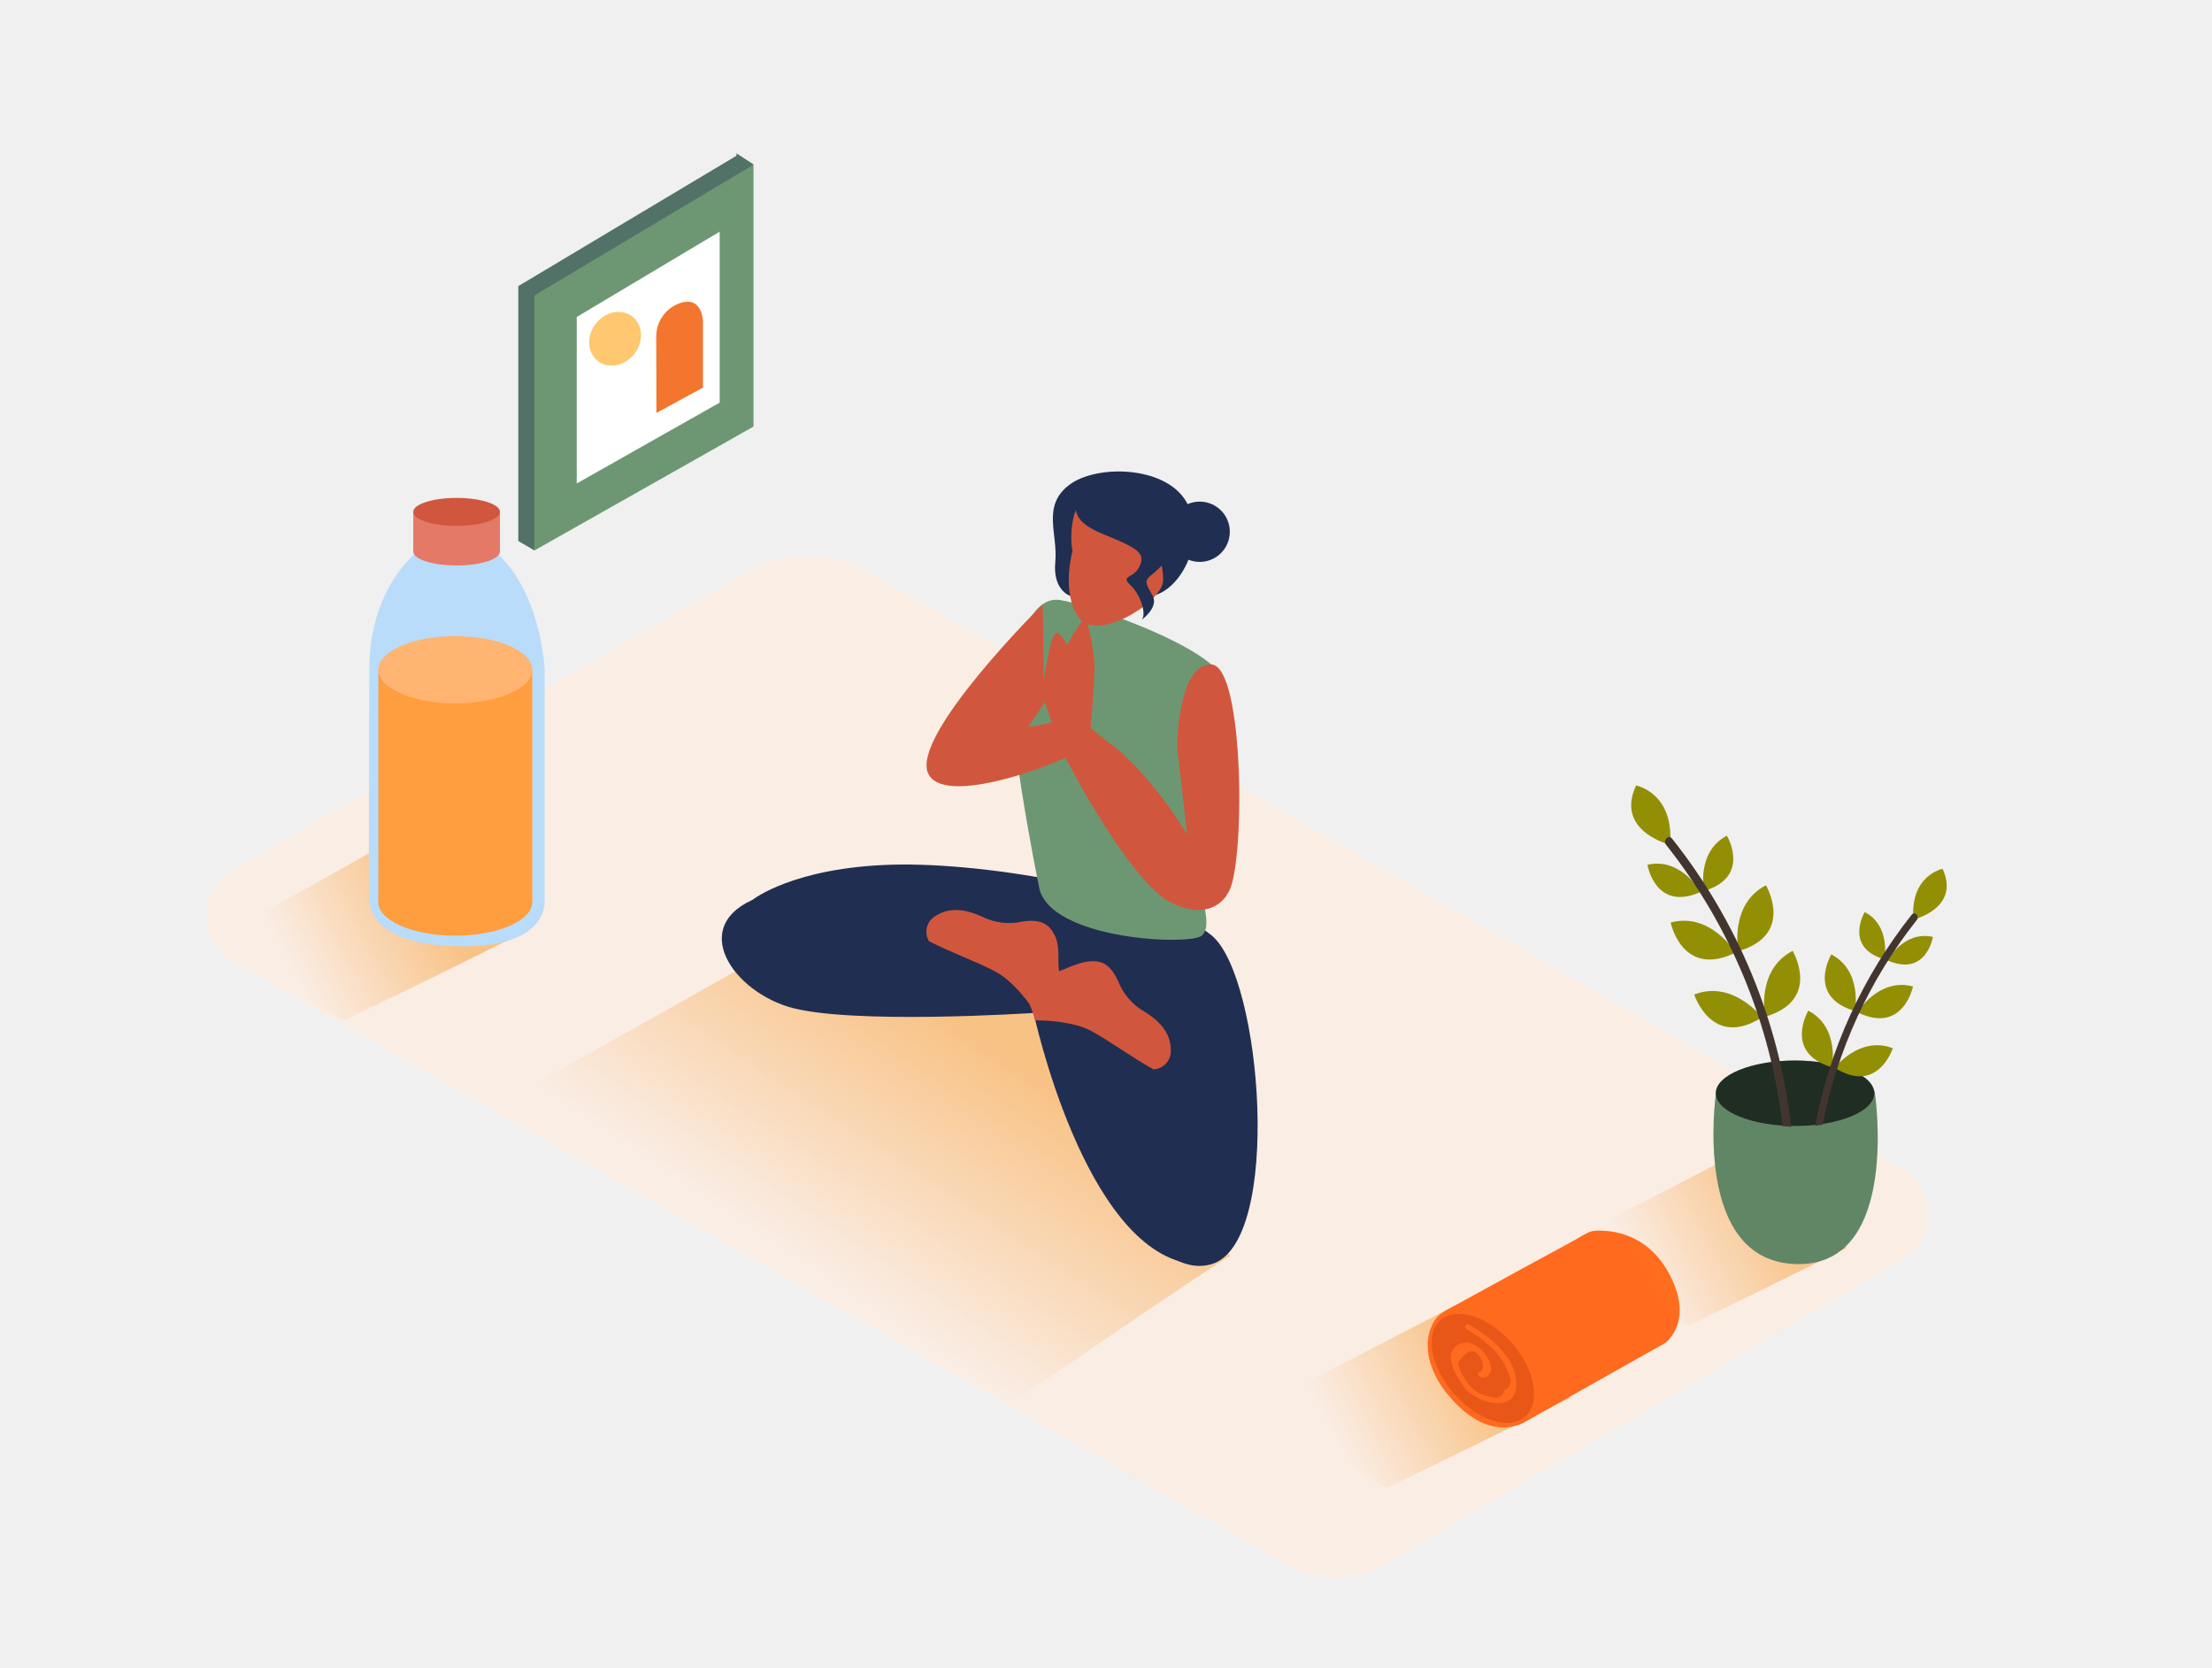
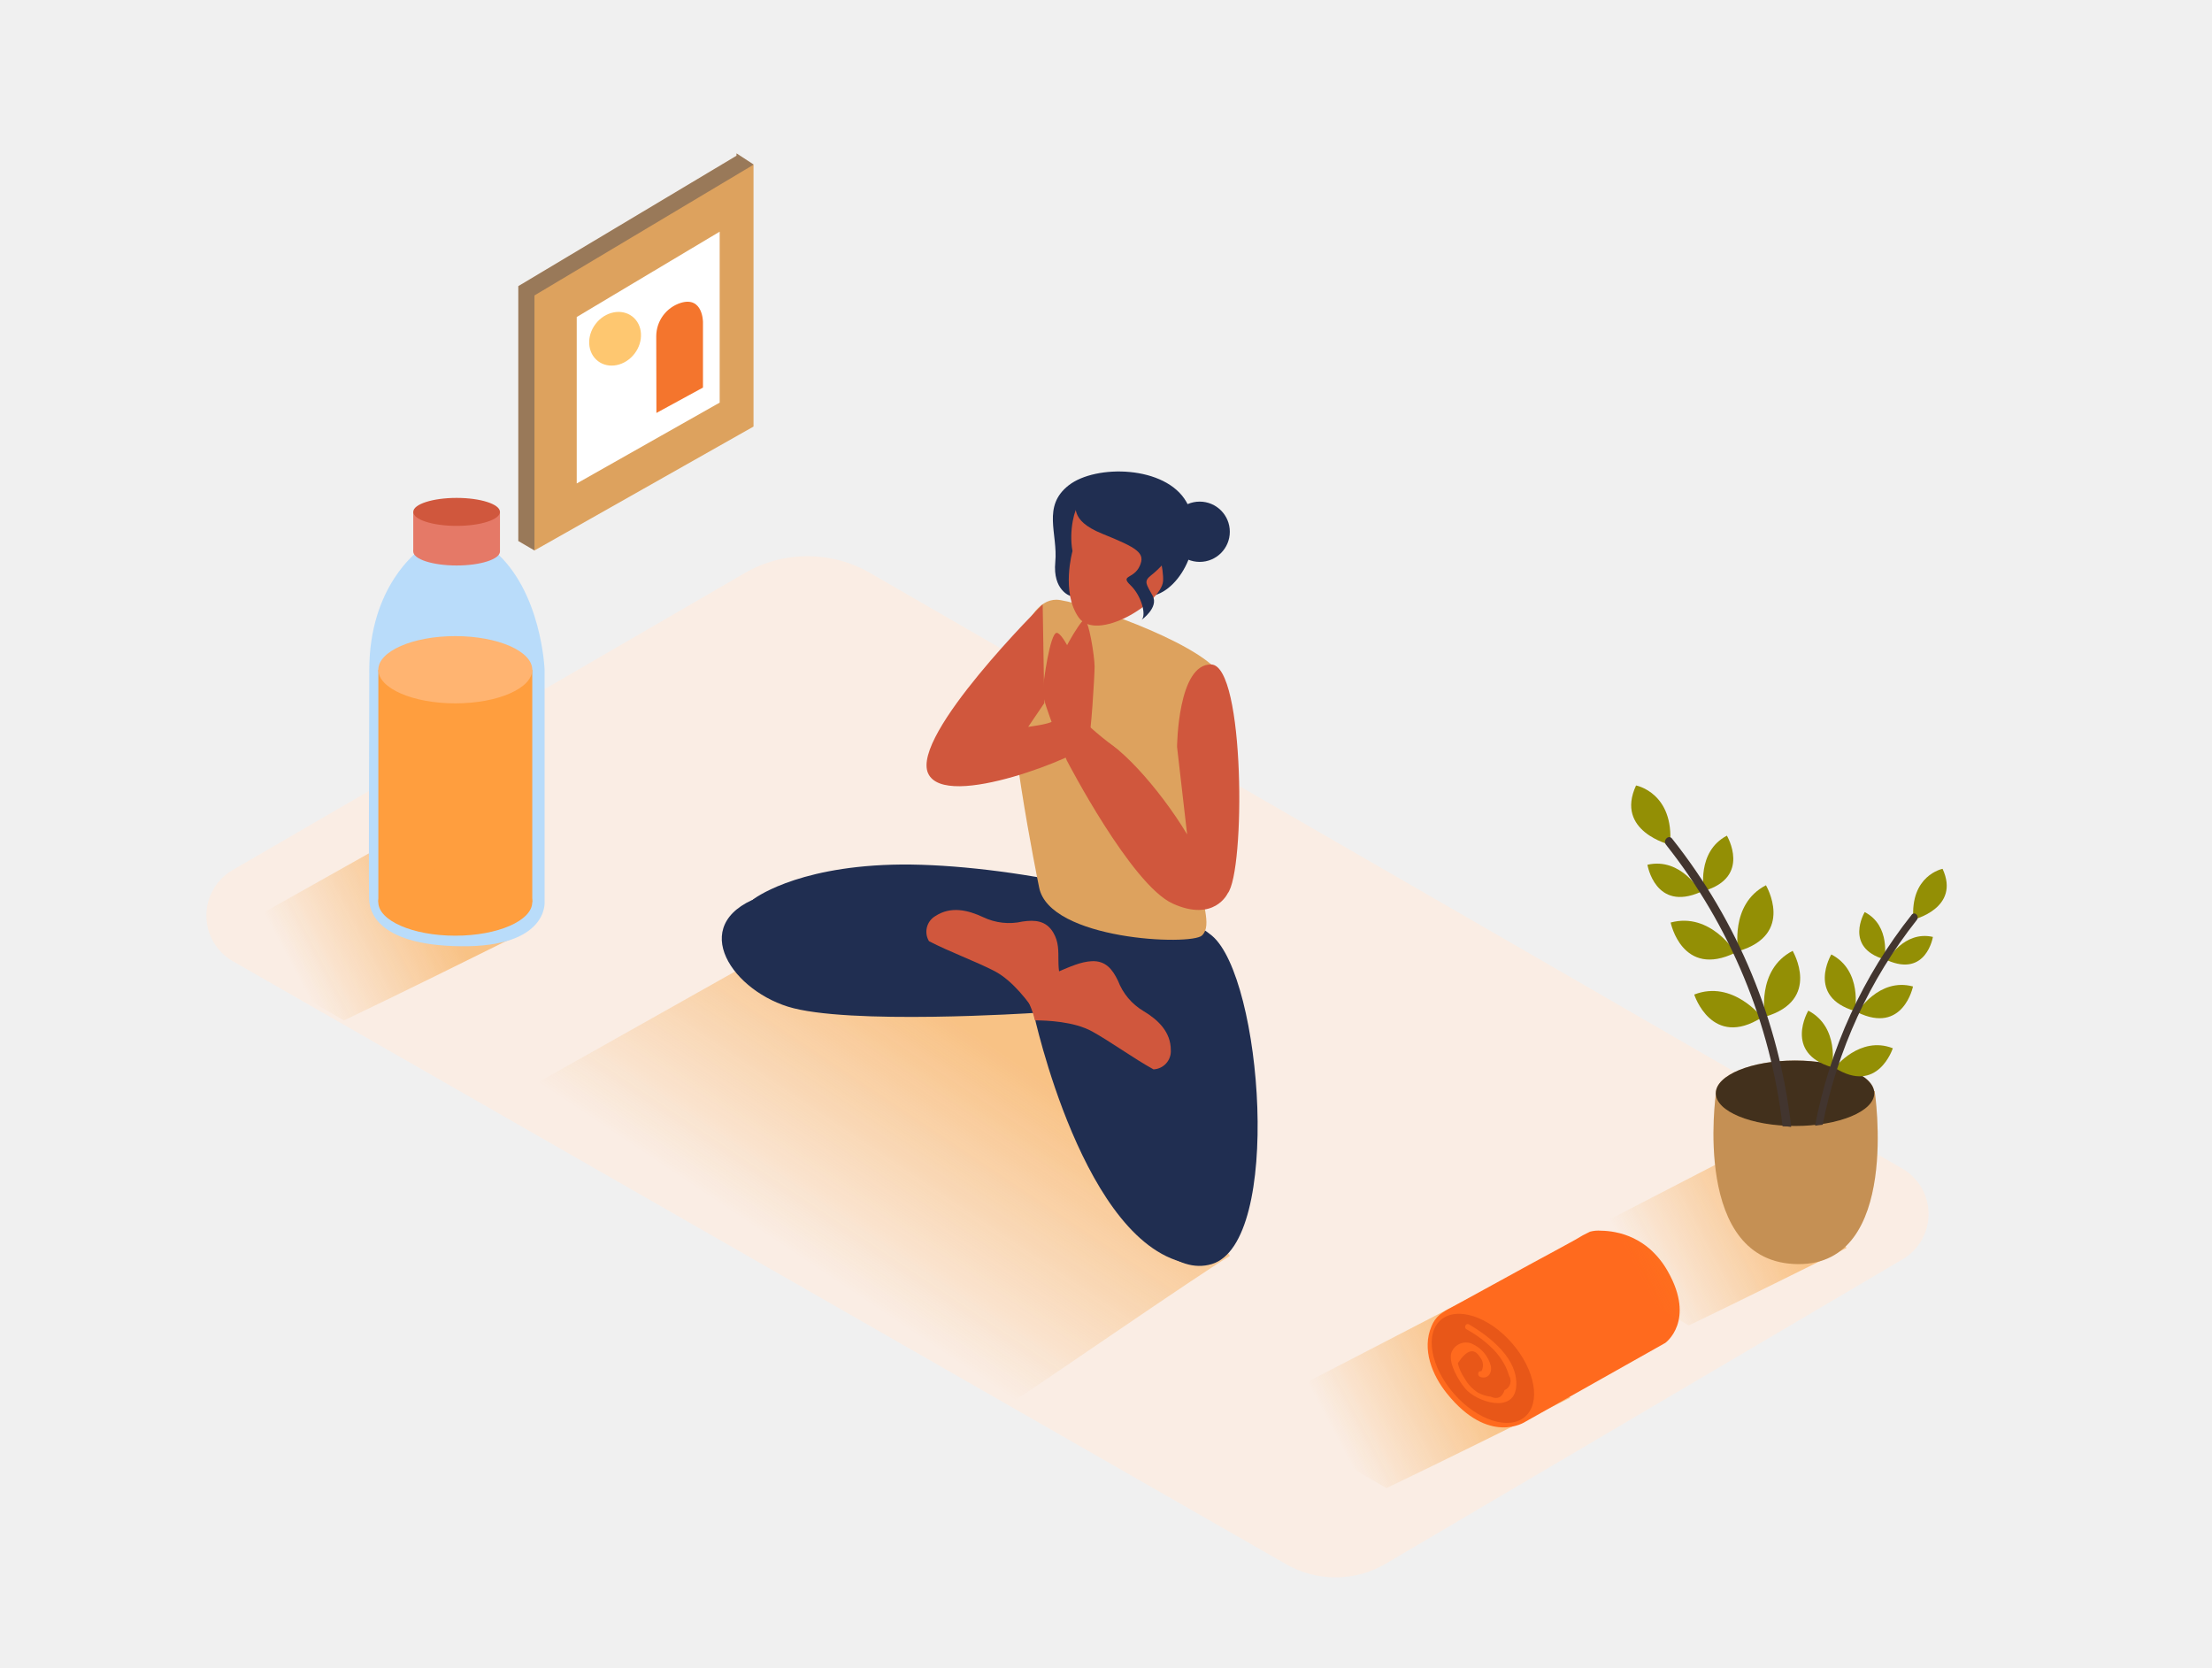
<svg xmlns="http://www.w3.org/2000/svg" xmlns:xlink="http://www.w3.org/1999/xlink" id="Layer_1" data-name="Layer 1" viewBox="0 0 400 300" width="406" height="306" class="illustration styles_illustrationTablet__1DWOa">
  <defs>
    <linearGradient id="linear-gradient" x1="145.79" y1="228.13" x2="174.84" y2="184.57" gradientUnits="userSpaceOnUse">
      <stop offset="0.01" stop-color="#f7931e" stop-opacity="0" />
      <stop offset="0.99" stop-color="#f7931e" />
    </linearGradient>
    <linearGradient id="linear-gradient-2" x1="53.06" y1="175.15" x2="79.2" y2="161.35" xlink:href="#linear-gradient" />
    <linearGradient id="linear-gradient-3" x1="241.83" y1="260.22" x2="267.97" y2="246.43" xlink:href="#linear-gradient" />
    <linearGradient id="linear-gradient-4" x1="296.47" y1="230.75" x2="322.61" y2="216.96" xlink:href="#linear-gradient" />
  </defs>
  <path d="M42.06,156.58l92.63-53.71a22.63,22.63,0,0,1,22.66,0L344,210.56a9.48,9.48,0,0,1,.07,16.39L250.6,282a17.91,17.91,0,0,1-18,.11L42.1,173.06A9.51,9.51,0,0,1,42.06,156.58Z" fill="#faede4" />
  <path d="M182.7,253,89.62,199.29l56.55-31.82L190.4,175l32,51.35C216.07,230.18,188.91,249,182.7,253Z" opacity="0.48" fill="url(#linear-gradient)" />
  <path d="M136.15,161.92s7.3-5.8,25.15-6.31,48.73,5.23,57.84,12.82,12.82,55.51,0,59.39S193,200.83,195,187.5s-49.94-11.14-49.94-11.14" fill="#202e51" />
-   <path d="M187.9,159.69s-7.07-34.41-4.73-41.42,4.63-10.57,7.86-10.57,25.49,7.38,29.74,13.54-4,29.74-3.82,35.48,2.34,9.77.42,11.68S189.71,169.24,187.9,159.69Z" fill="#6d9773" />
+   <path d="M187.9,159.69s-7.07-34.41-4.73-41.42,4.63-10.57,7.86-10.57,25.49,7.38,29.74,13.54-4,29.74-3.82,35.48,2.34,9.77.42,11.68S189.71,169.24,187.9,159.69Z" fill="#dda25e" />
  <path d="M214.67,150.13l-1.82-15.82s.11-15.12,6.2-14.9,6.16,37.43,2.94,41.41c0,0-2.42,5.23-9.93,1.82s-19.12-25.83-19.12-25.83,2.28-4.1,5.35-4.1S209.55,141.59,214.67,150.13Z" fill="#d0573d" />
  <path d="M186,174s-33.08-17.44-47.55-12.93-6.71,16.83,4,20.2,44.47,1.15,44.47,1.15S188.77,176,186,174Z" fill="#202e51" />
  <path d="M186.91,182.42s9.07,42.43,28.31,45.35-1.31-49.43-5-52.78" fill="#202e51" />
  <path d="M206.78,182.08a10.87,10.87,0,0,1-4.61-5.48c-1-2.08-2.24-3.66-4.74-3.54-3.95.18-7.93,3.67-13,3.64.61,2.22,2.06,4.12,2.72,7.06,2.13,0,7.06.19,10.34,2s7.49,4.87,11.1,6.86a3.29,3.29,0,0,0,3.13-3.47C211.73,185.85,209.41,183.65,206.78,182.08Z" fill="#d0573d" />
  <path d="M177.79,165.1a10.87,10.87,0,0,0,7.11.79c2.27-.34,4.28-.17,5.57,2,2,3.38-.35,6.52,2.47,10.7a15.37,15.37,0,0,0-5.67,3.76c-1.18-1.77-4.08-5.76-7.41-7.49s-8.22-3.52-11.87-5.42a3.29,3.29,0,0,1,1.15-4.54C171.91,163.08,175,163.79,177.79,165.1Z" fill="#d0573d" />
  <path d="M193.51,107s-3.17-1-2.68-6.12S188.37,90.81,193.27,87s17.49-3.57,21.26,3-.79,15.9-6.15,17" fill="#202e51" />
  <path d="M195.06,90.65c-.67.35-1.82,4.48-1.12,8.26,0,0-2.1,7.42,1.12,12s15-2.66,15.26-6.58S206.68,84.63,195.06,90.65Z" fill="#d0573d" />
  <path d="M194,89.3c1.06,1.35-1,3.91,5.35,6.48s7.83,3.46,6.74,5.84-3.61,1.59-1.65,3.47,2.9,5.35,2,6.25c0,0,3.14-2.25,2-4.35s-1.69-2.6-.3-3.69,4.26-3.77,4.16-6.25S204.66,86.45,199,86.74,194,89.3,194,89.3Z" fill="#202e51" />
  <circle cx="216.94" cy="95.41" r="5.45" fill="#202e51" />
  <path d="M202.34,135s-5.73-4.39-6.5-5.61.88-5.64,0-7.52-3.54-8.18-4.75-8.18-2.43,8.92-2.54,10.65,4.39,12.49,4.39,12.49" fill="#d0573d" />
-   <path d="M136.26,29l-3.07-2,0,.42L93.73,51V97.08h0l2.92,1.71,1.2-3.85-.38,0,35.87-20.28V31.61l1.85-1Z" fill="#6d9773" />
+   <path d="M136.26,29l-3.07-2,0,.42L93.73,51V97.08h0l2.92,1.71,1.2-3.85-.38,0,35.87-20.28V31.61l1.85-1Z" fill="#dda25e" />
  <path d="M136.26,29l-3.07-2,0,.42L93.73,51V97.08h0l2.92,1.71,1.2-3.85-.38,0,35.87-20.28V31.61l1.85-1Z" fill="#202e51" opacity="0.36" />
-   <polygon points="96.65 52.68 136.26 29.04 136.26 76.39 96.65 98.79 96.65 52.68" fill="#6d9773" />
+   <polygon points="96.65 52.68 136.26 29.04 136.26 76.39 96.65 98.79 96.65 52.68" fill="#dda25e" />
  <polygon points="104.29 56.58 130.14 41.15 130.14 72.06 104.29 86.68 104.29 56.58" fill="#fff" />
  <path d="M118.7,73.93l8.42-4.59V57.49s0-4.68-4-3.47a6.35,6.35,0,0,0-4.45,6Z" fill="#f4752d" />
  <ellipse cx="111.23" cy="60.51" rx="5.09" ry="4.43" transform="translate(-4.58 111.72) rotate(-52.4)" fill="#fec770" />
  <path d="M188.55,108.53s-23.85,23.65-20.72,30.56,28.38-3.56,28.92-5.18,1.19-12.41,1.19-14.14-1.08-8.85-1.94-8.42-4.64,7-5,9.06.11,8.74-.65,9.28-4.42,1-4.42,1l2.91-4.29Z" fill="#d0573d" />
  <path d="M95.45,167.48a6.14,6.14,0,0,1-1.07-1.75c-3.19-7.92-11.29-12.79-18.51-17.32l-38,21.36,24.32,14C73.34,178.45,84.39,172.95,95.45,167.48Z" opacity="0.48" fill="url(#linear-gradient-2)" />
  <path d="M75.78,98.77s-9,6.36-9,21.59-.17,41,0,42,.68,7.82,16.53,8,15.17-8,15.17-8v-42s-.51-14.26-9.2-21.59Z" fill="#b9dcfa" />
  <polyline points="74.73 91.82 74.73 98.98 90.41 98.98 90.41 91.82" fill="#e57967" />
  <ellipse cx="82.57" cy="91.82" rx="7.84" ry="2.53" fill="#d0573d" />
  <ellipse cx="82.57" cy="98.98" rx="7.84" ry="2.53" fill="#e57967" />
  <polyline points="68.42 120.36 68.42 162.37 96.25 162.37 96.25 120.36" fill="#ff9e3e" />
  <ellipse cx="82.33" cy="162.37" rx="13.92" ry="6.08" fill="#ff9e3e" />
  <ellipse cx="82.33" cy="120.36" rx="13.92" ry="6.08" fill="#ffb471" />
  <path d="M283.95,252a6.14,6.14,0,0,1-1.07-1.75c-3.19-7.92-9.77-11.84-17-16.37L226.4,254.33l24.32,14C261.84,263,272.89,257.51,283.95,252Z" opacity="0.48" fill="url(#linear-gradient-3)" />
  <path d="M260.31,237a12.82,12.82,0,0,1,2.2-1.36l14.12-7.74,5.54-3,2.77-1.52a23.33,23.33,0,0,1,2.58-1.41,5.85,5.85,0,0,1,2-.18,14.41,14.41,0,0,1,2.52.26,13.47,13.47,0,0,1,6.25,3,15.42,15.42,0,0,1,3.32,4.12c5.06,8.94-.47,12.91-.47,12.91L275.8,256.35s-6.51,4.37-14.14-5.11c-2.66-3.3-4.6-8-2.79-12.19A5.35,5.35,0,0,1,260.31,237Z" fill="#ff6a1e" />
  <ellipse cx="268.15" cy="246.68" rx="6.96" ry="11.6" transform="translate(-96.08 237.32) rotate(-41.14)" fill="#e85718" />
  <path d="M265.64,238.73c-.56-.32-1,.56-.47.88a21.06,21.06,0,0,1,5,3.77,12.71,12.71,0,0,1,1.83,2.49,10,10,0,0,1,.87,2.1,1.81,1.81,0,0,1-.8,2.65q-.67,2-2.5,1.18a6.32,6.32,0,0,1-2.25-.7,7.16,7.16,0,0,1-2.48-2.62,8.13,8.13,0,0,1-1.22-2.73q2.43-3.68,4-1.1a2.22,2.22,0,0,1,.25,2.57c-.6-.22-.82.76-.22,1,1.34.49,2.22-.63,1.93-2a6.05,6.05,0,0,0-3.42-4,2.8,2.8,0,0,0-3.73,1.71c-.49,1.91,1.32,4.94,2.5,6.36,2,2.46,8.8,4.63,9.24-.24C274.63,245,269.49,241,265.64,238.73Z" fill="#ff6a1e" />
  <path d="M316.47,209.41a5.31,5.31,0,0,1-2.1-1.7l-33.3,17.21,24.32,14c9.54-4.59,19-9.29,28.51-14C330.32,218,323.4,212.72,316.47,209.41Z" opacity="0.48" fill="url(#linear-gradient-4)" />
-   <path d="M310.3,196.94s-4.51,30.78,14.88,30.89c18.62.1,13.82-31.26,13.82-31.26S325.46,184.79,310.3,196.94Z" fill="#6d9773" />
+   <path d="M310.3,196.94s-4.51,30.78,14.88,30.89c18.62.1,13.82-31.26,13.82-31.26S325.46,184.79,310.3,196.94Z" fill="#dda25e" />
  <path d="M310.3,196.94s-4.51,30.78,14.88,30.89c18.62.1,13.82-31.26,13.82-31.26S325.46,184.79,310.3,196.94Z" opacity="0.11" />
-   <ellipse cx="324.6" cy="196.94" rx="14.33" ry="5.92" fill="#6d9773" />
+   <ellipse cx="324.6" cy="196.94" rx="14.33" ry="5.92" fill="#dda25e" />
  <ellipse cx="324.6" cy="196.94" rx="14.33" ry="5.92" opacity="0.7" />
  <path d="M302,152s-10-2.4-6.15-10.71C295.9,141.28,302.77,142.64,302,152Z" fill="#938f05" />
  <path d="M308.12,160.36s-1.38-7.1,4.16-10C312.28,150.4,316.74,157.83,308.12,160.36Z" fill="#938f05" />
  <path d="M314.34,171.25s-1.65-8.49,5-11.92C319.32,159.33,324.66,168.23,314.34,171.25Z" fill="#938f05" />
  <path d="M319.17,183.11s-1.65-8.49,5-11.92C324.15,171.19,329.48,180.08,319.17,183.11Z" fill="#938f05" />
  <path d="M307.52,160.55s-3.52-6.32-9.61-4.93C297.91,155.63,299.3,164.18,307.52,160.55Z" fill="#938f05" />
  <path d="M313.83,171.51s-4.51-7.39-11.72-5.44C302.11,166.07,304.17,176.23,313.83,171.51Z" fill="#938f05" />
  <path d="M318.62,183.21s-5.29-6.85-12.25-4.12C306.37,179.09,309.54,189,318.62,183.21Z" fill="#938f05" />
  <path d="M322.35,202.92h.14a6.9,6.9,0,0,1,1.4.11.69.69,0,0,0,0-.14,102.38,102.38,0,0,0-21.53-52c-.62-.78-1.72.32-1.1,1.1a100.5,100.5,0,0,1,21.08,50.87Z" fill="#42352f" />
  <path d="M346,165.54s8.57-2.06,5.28-9.18C351.26,156.36,345.37,157.53,346,165.54Z" fill="#938f05" />
  <path d="M340.77,172.73s1.19-6.09-3.57-8.55C337.2,164.18,333.38,170.56,340.77,172.73Z" fill="#938f05" />
  <path d="M335.43,182.07s1.42-7.29-4.27-10.23C331.16,171.84,326.59,179.48,335.43,182.07Z" fill="#938f05" />
  <path d="M331.29,192.24S332.71,185,327,182C327,182,322.45,189.65,331.29,192.24Z" fill="#938f05" />
  <path d="M341.29,172.9s3-5.42,8.24-4.23C349.53,168.67,348.34,176,341.29,172.9Z" fill="#938f05" />
  <path d="M335.88,182.3s3.87-6.34,10.05-4.67C345.93,177.63,344.16,186.35,335.88,182.3Z" fill="#938f05" />
  <path d="M331.77,192.33s4.54-5.87,10.51-3.53C342.28,188.8,339.56,197.27,331.77,192.33Z" fill="#938f05" />
  <path d="M345.71,164.64a87.78,87.78,0,0,0-17.49,38.17c.45-.07.92-.14,1.38-.18a86.21,86.21,0,0,1,17-37C347.18,164.91,346.24,164,345.71,164.64Z" fill="#42352f" />
</svg>
